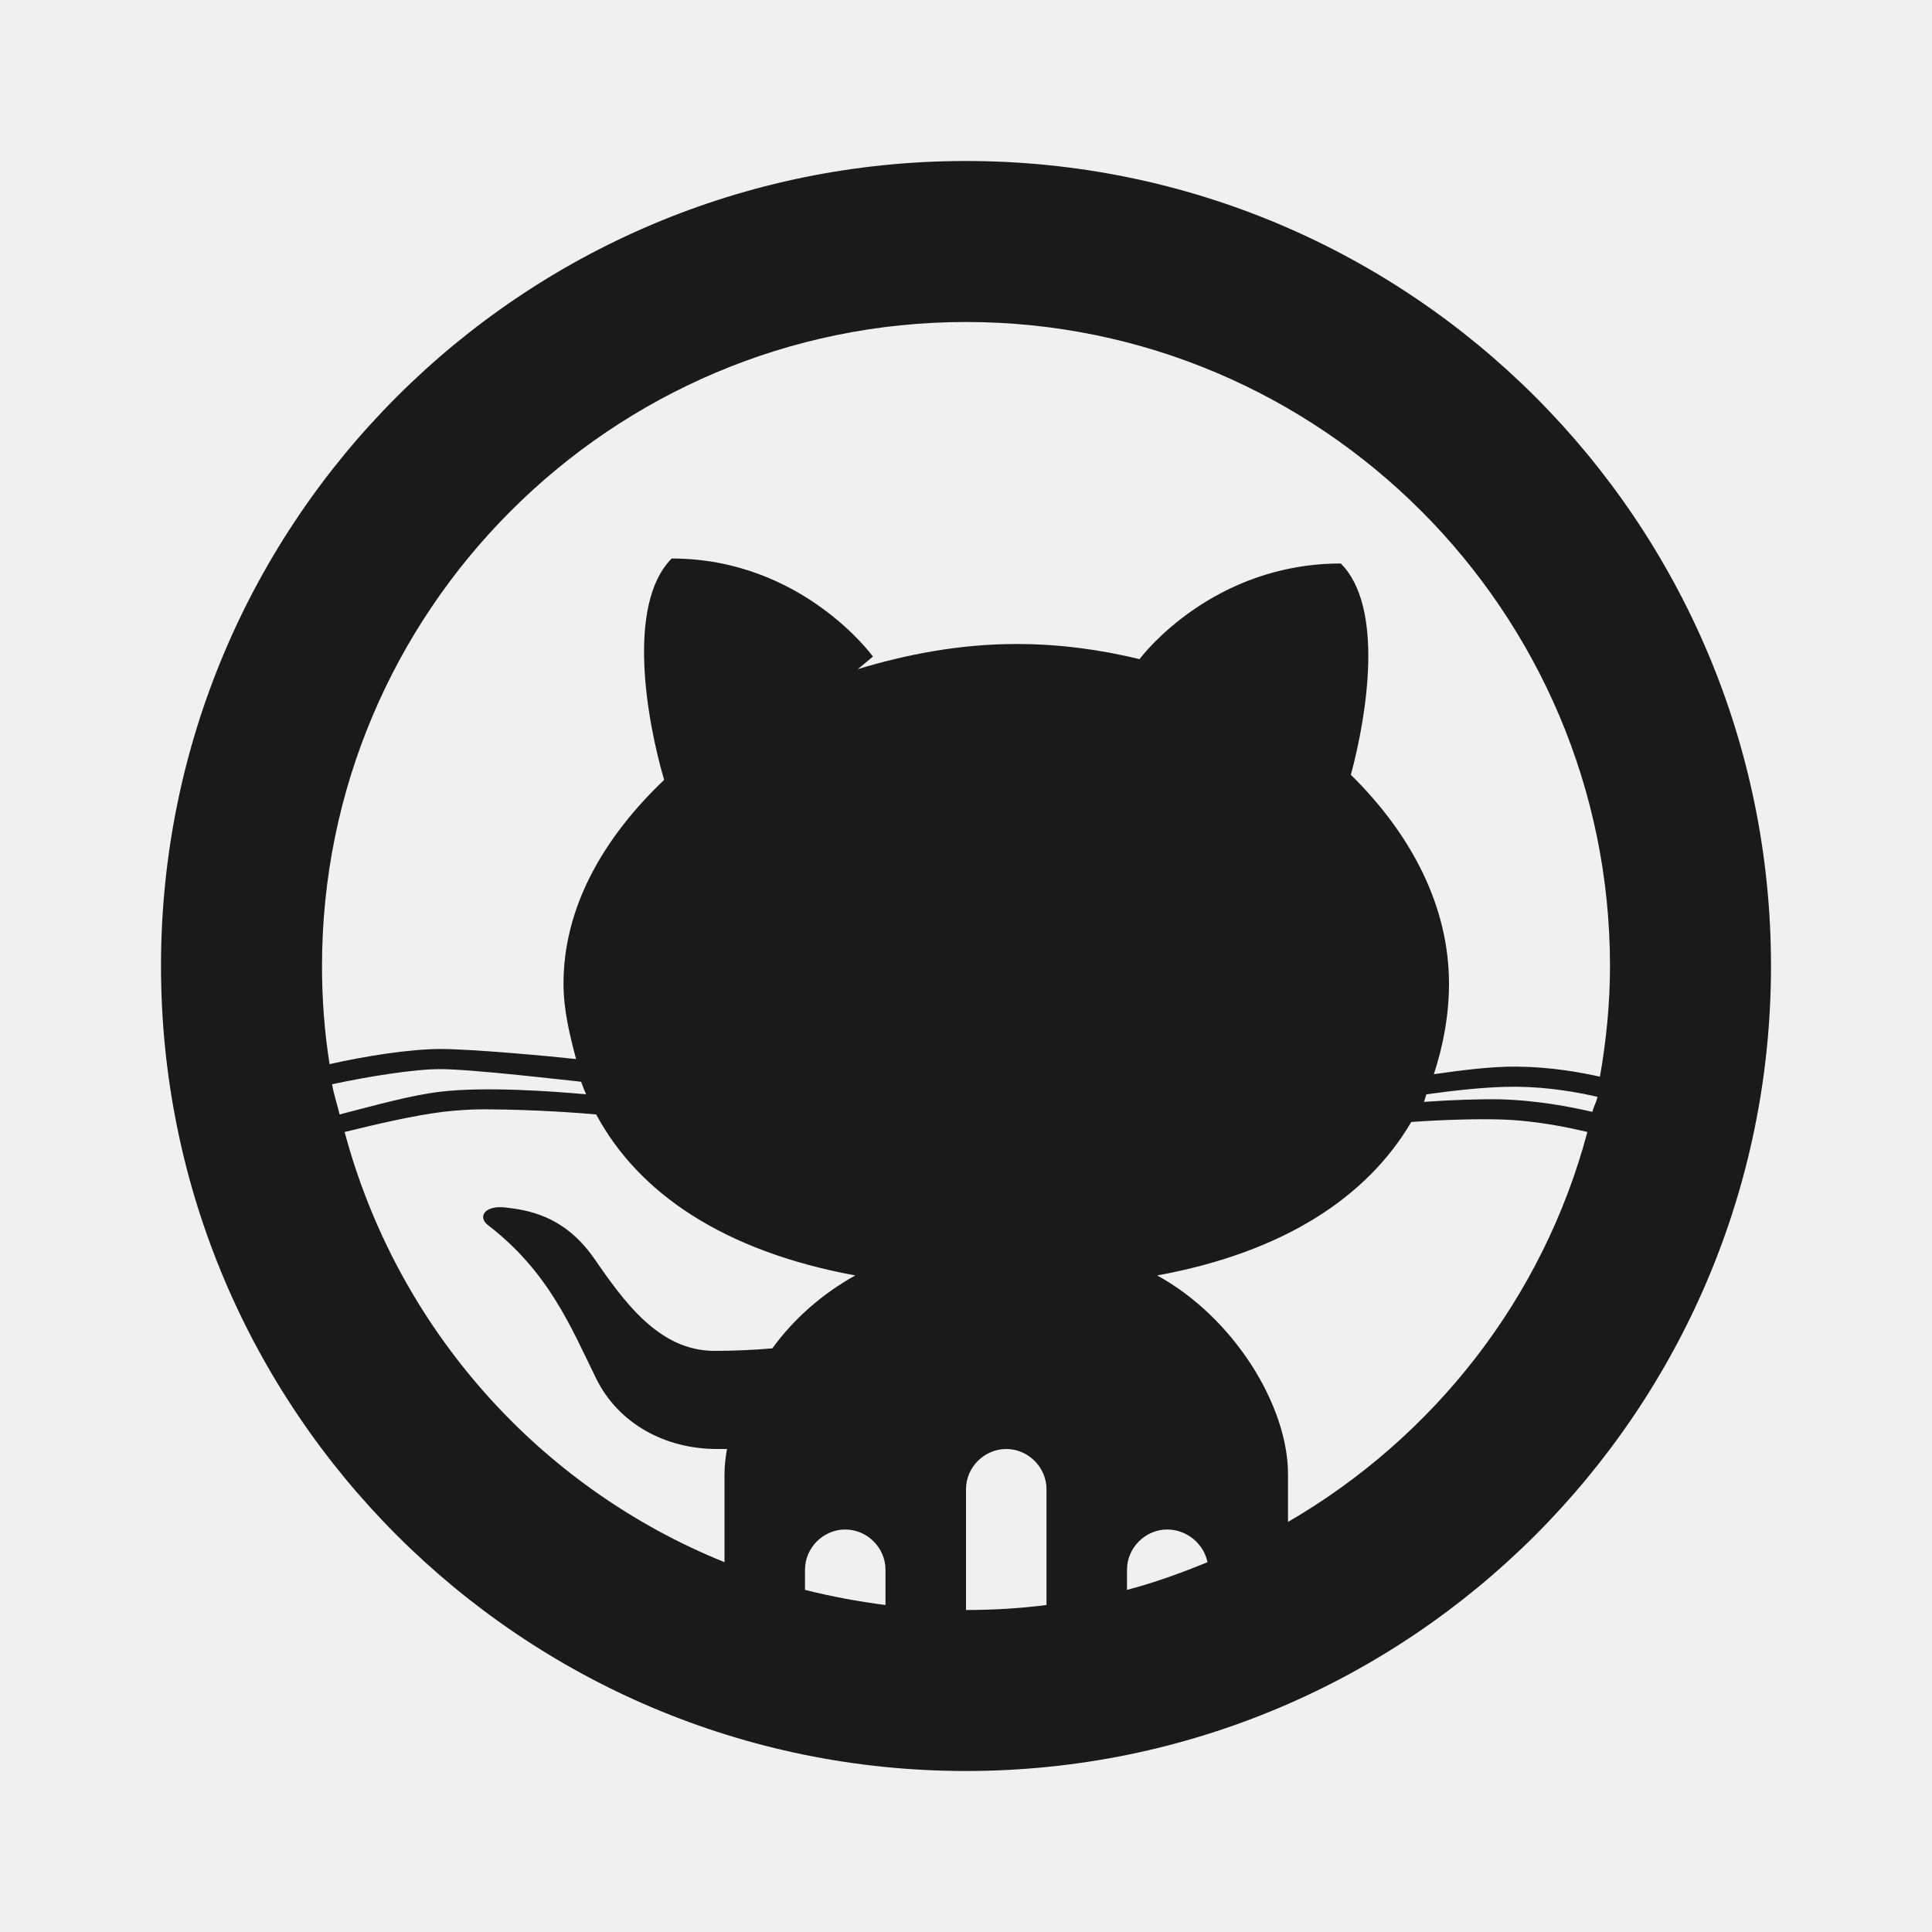
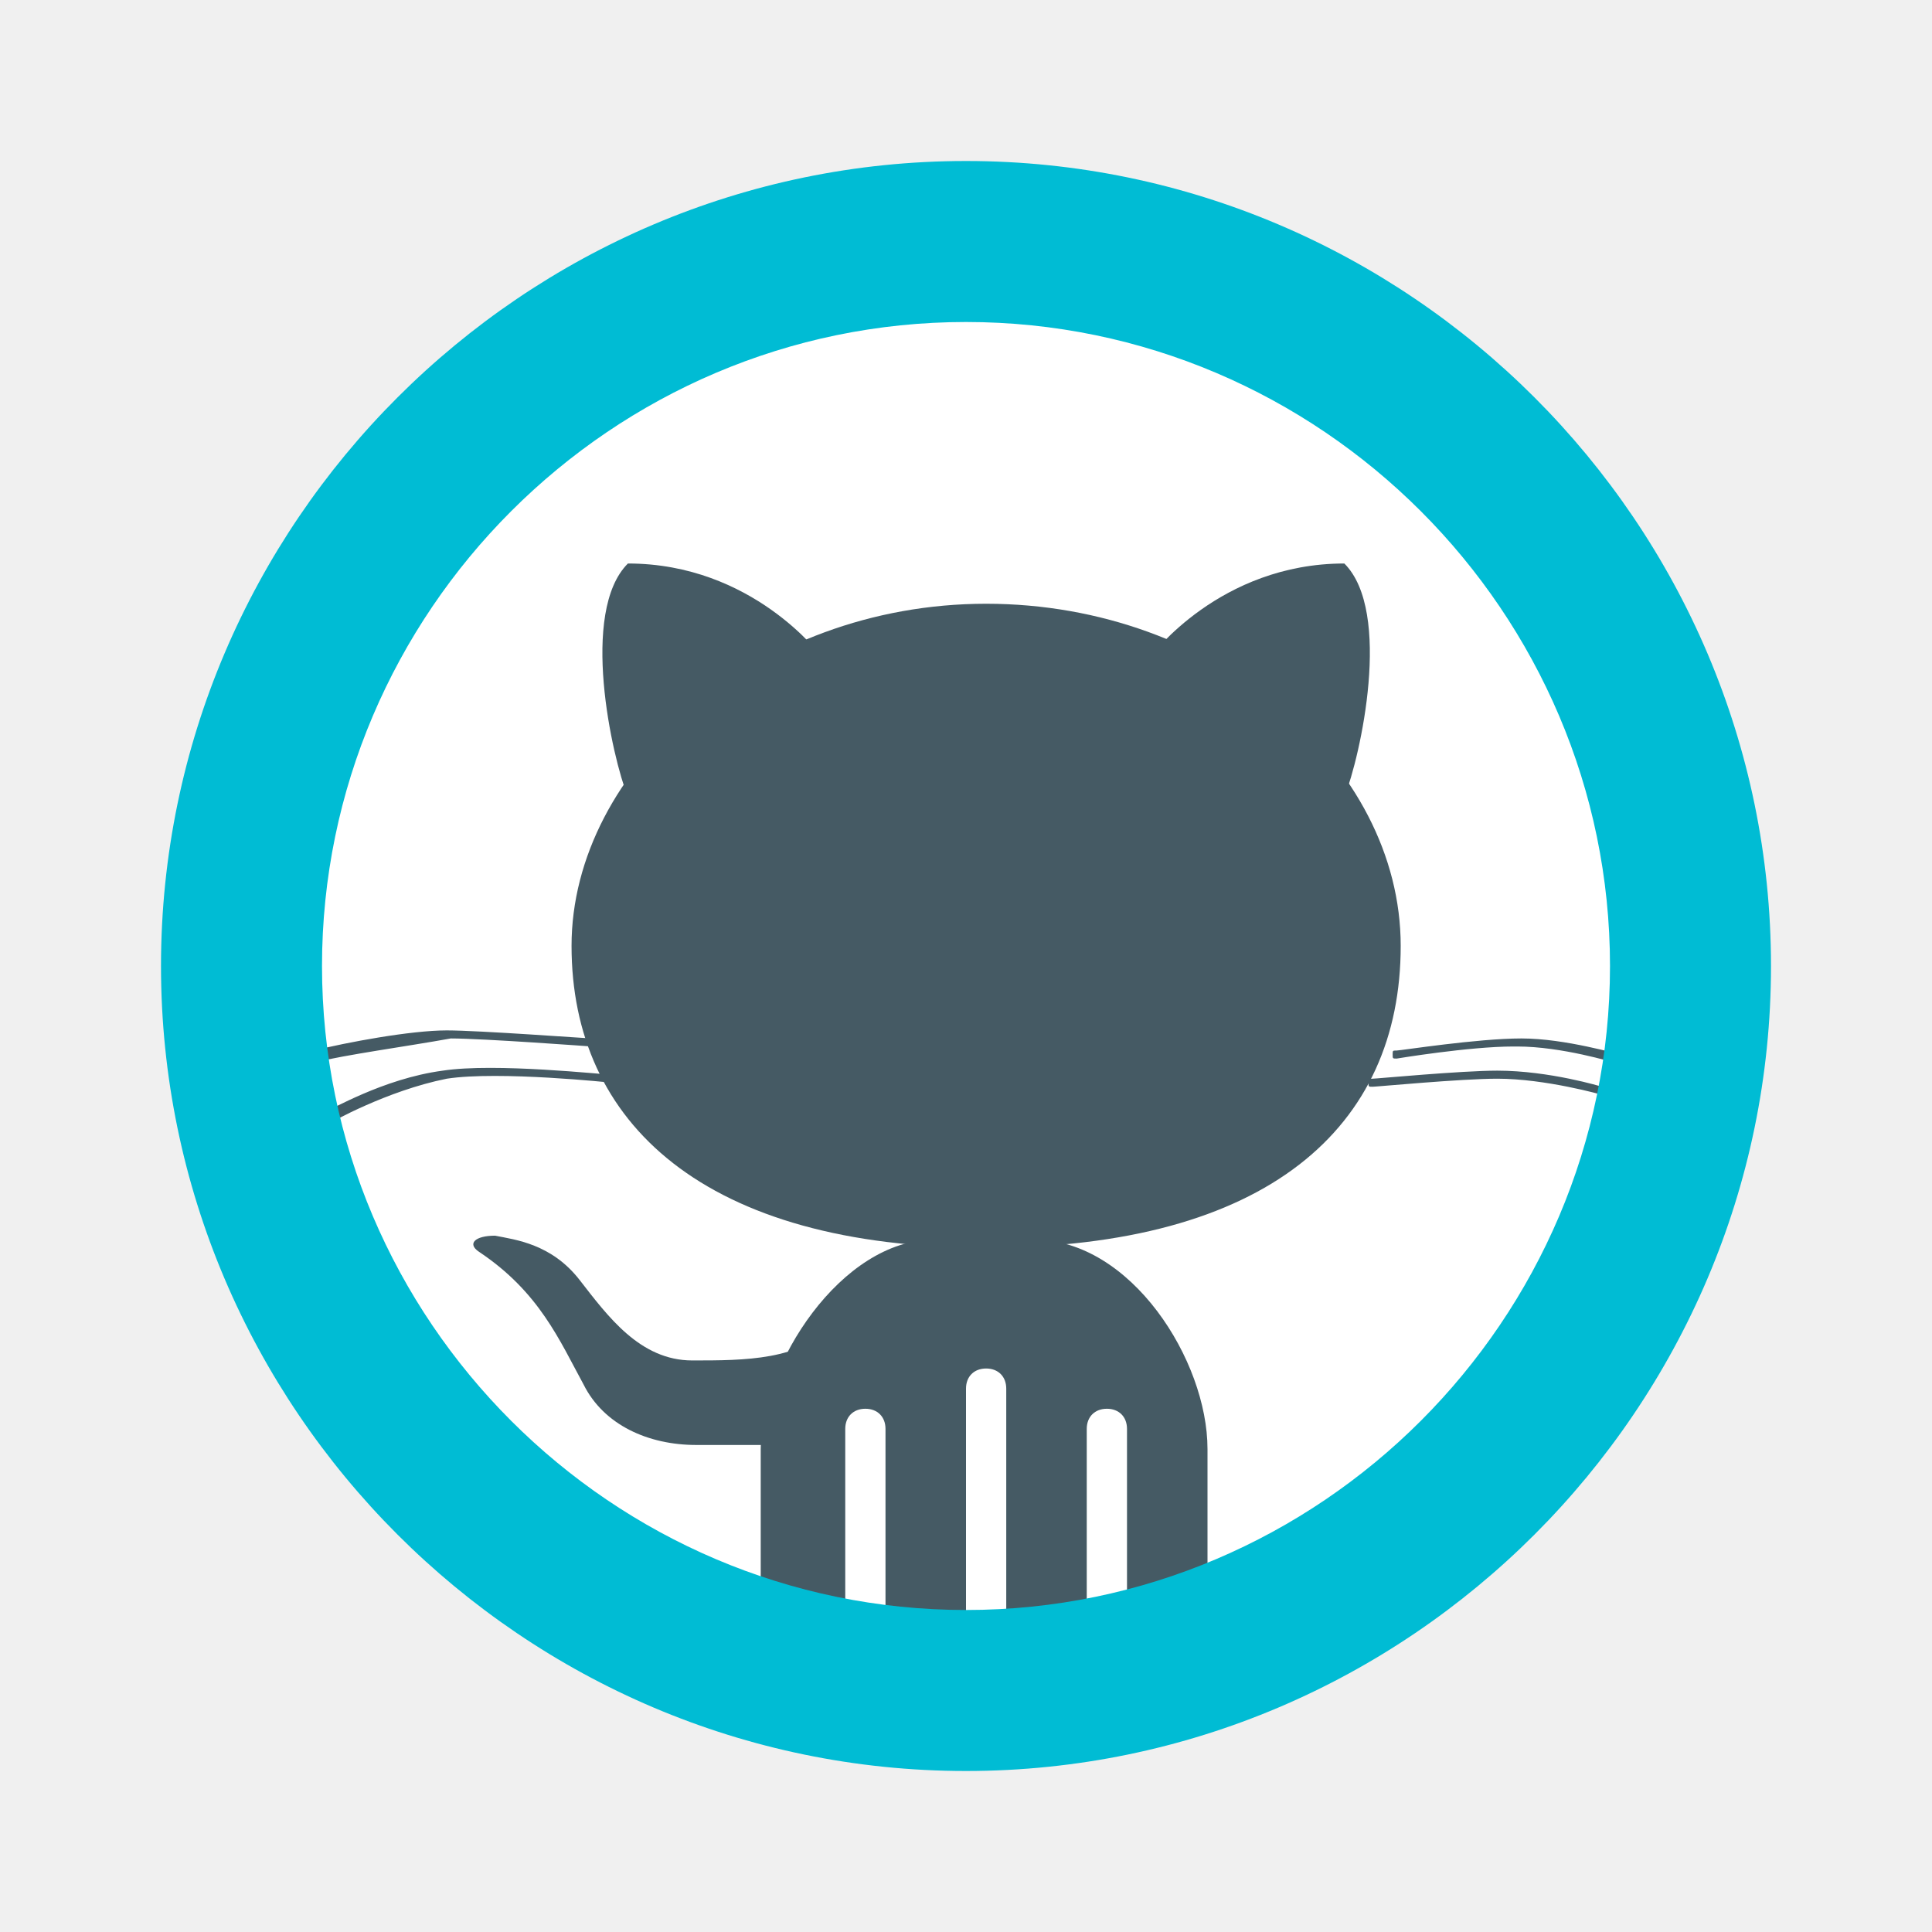
- <svg xmlns="http://www.w3.org/2000/svg" fill="#1A1A1A" viewBox="0 0 24 24" width="24px" height="24px">
-   <path d="M 12 2 C 6.477 2 2 6.477 2 12 C 2 17.523 6.477 22 12 22 C 17.523 22 22 17.523 22 12 C 22 6.477 17.523 2 12 2 Z M 12 4 C 16.41 4 20 7.59 20 12 C 20 12.469 19.953 12.93 19.875 13.375 C 19.629 13.32 19.266 13.254 18.844 13.25 C 18.531 13.246 18.141 13.297 17.812 13.344 C 17.926 12.996 18 12.613 18 12.219 C 18 11.258 17.531 10.363 16.781 9.625 C 16.988 8.855 17.191 7.535 16.656 7 C 15.074 7 14.199 8.129 14.156 8.188 C 13.668 8.07 13.164 8 12.625 8 C 11.934 8 11.273 8.125 10.656 8.312 L 10.844 8.156 C 10.844 8.156 9.965 6.938 8.344 6.938 C 7.777 7.508 8.035 8.953 8.25 9.688 C 7.484 10.418 7 11.281 7 12.219 C 7 12.547 7.078 12.859 7.156 13.156 C 6.879 13.125 5.879 13.031 5.469 13.031 C 5.105 13.031 4.543 13.117 4.094 13.219 C 4.031 12.82 4 12.414 4 12 C 4 7.59 7.59 4 12 4 Z M 5.469 13.281 C 5.863 13.281 7.062 13.422 7.219 13.438 C 7.238 13.492 7.258 13.543 7.281 13.594 C 6.852 13.555 6.02 13.496 5.469 13.562 C 5.102 13.605 4.633 13.738 4.219 13.844 C 4.188 13.719 4.148 13.598 4.125 13.469 C 4.562 13.375 5.137 13.281 5.469 13.281 Z M 18.844 13.5 C 19.242 13.504 19.605 13.57 19.844 13.625 C 19.832 13.691 19.797 13.746 19.781 13.812 C 19.527 13.754 19.109 13.668 18.625 13.656 C 18.391 13.652 18.016 13.664 17.688 13.688 C 17.703 13.656 17.707 13.625 17.719 13.594 C 18.059 13.547 18.492 13.496 18.844 13.5 Z M 6.094 13.781 C 6.656 13.785 7.184 13.824 7.406 13.844 C 7.93 14.82 8.988 15.543 10.625 15.844 C 10.223 16.066 9.863 16.379 9.594 16.75 C 9.359 16.77 9.113 16.781 8.875 16.781 C 8.18 16.781 7.746 16.16 7.375 15.625 C 7 15.09 6.539 15.031 6.281 15 C 6.02 14.969 5.93 15.117 6.062 15.219 C 6.824 15.805 7.098 16.5 7.406 17.125 C 7.684 17.688 8.266 18 8.906 18 L 9.031 18 C 9.012 18.109 9 18.211 9 18.312 L 9 19.406 C 6.691 18.473 4.934 16.5 4.281 14.062 C 4.691 13.961 5.152 13.855 5.5 13.812 C 5.66 13.793 5.863 13.777 6.094 13.781 Z M 18.625 13.906 C 19.074 13.918 19.473 14.004 19.719 14.062 C 19.168 16.133 17.809 17.855 16 18.906 L 16 18.312 C 16 17.461 15.328 16.367 14.375 15.844 C 15.957 15.555 16.988 14.863 17.531 13.938 C 17.91 13.91 18.355 13.898 18.625 13.906 Z M 12.5 18 C 12.773 18 13 18.227 13 18.5 L 13 19.938 C 12.672 19.98 12.34 20 12 20 L 12 18.5 C 12 18.227 12.227 18 12.5 18 Z M 10.5 19 C 10.773 19 11 19.227 11 19.5 L 11 19.938 C 10.664 19.895 10.324 19.832 10 19.75 L 10 19.5 C 10 19.227 10.227 19 10.5 19 Z M 14.5 19 C 14.742 19 14.953 19.176 15 19.406 C 14.676 19.539 14.344 19.66 14 19.75 L 14 19.5 C 14 19.227 14.227 19 14.5 19 Z" />
+ <svg xmlns="http://www.w3.org/2000/svg" viewBox="0 0 48 48" width="48px" height="48px">
+   <path fill="#fff" d="M41,24c0,9.4-7.6,17-17,17S7,33.4,7,24S14.6,7,24,7S41,14.6,41,24z" />
+   <path fill="#455a64" d="M21 41v-5.5c0-.3.2-.5.5-.5s.5.2.5.5V41h2v-6.5c0-.3.2-.5.5-.5s.5.2.5.5V41h2v-5.5c0-.3.2-.5.5-.5s.5.2.5.5V41h1.8c.2-.3.2-.6.2-1.1V36c0-2.2-1.9-5.2-4.3-5.2h-2.5c-2.3 0-4.3 3.1-4.3 5.2v3.9c0 .4.1.8.2 1.1L21 41 21 41zM40.1 26.4C40.1 26.4 40.1 26.4 40.1 26.4c0 0-1.3-.4-2.4-.4 0 0-.1 0-.1 0-1.1 0-2.9.3-2.9.3-.1 0-.1 0-.1-.1 0-.1 0-.1.1-.1.1 0 2-.3 3.1-.3 1.1 0 2.4.4 2.5.4.1 0 .1.1.1.2C40.2 26.3 40.2 26.4 40.1 26.4zM39.8 27.2C39.8 27.2 39.8 27.2 39.8 27.2c0 0-1.4-.4-2.6-.4-.9 0-3 .2-3.1.2-.1 0-.1 0-.1-.1 0-.1 0-.1.1-.1.1 0 2.2-.2 3.1-.2 1.3 0 2.6.4 2.6.4.1 0 .1.1.1.2C39.9 27.1 39.9 27.2 39.8 27.2zM7.8 26.4c-.1 0-.1 0-.1-.1 0-.1 0-.1.1-.2.8-.2 2.4-.5 3.3-.5.8 0 3.5.2 3.6.2.1 0 .1.1.1.1 0 .1-.1.1-.1.1 0 0-2.7-.2-3.5-.2C10.1 26 8.6 26.2 7.8 26.4 7.8 26.4 7.8 26.4 7.8 26.4zM8.2 27.9c0 0-.1 0-.1-.1 0-.1 0-.1 0-.2.1 0 1.4-.8 2.9-1 1.3-.2 4 .1 4.2.1.1 0 .1.1.1.1 0 .1-.1.1-.1.1 0 0 0 0 0 0 0 0-2.8-.3-4.1-.1C9.6 27.1 8.2 27.9 8.2 27.9 8.2 27.9 8.2 27.9 8.2 27.9z" />
+   <path fill="#455a64" d="M14.2,23.5c0-4.4,4.6-8.5,10.3-8.5c5.7,0,10.3,4,10.3,8.5S31.5,31,24.5,31S14.2,27.9,14.2,23.5z" />
+   <path fill="#455a64" d="M28.6 16.3c0 0 1.7-2.3 4.8-2.3 1.2 1.2.4 4.8 0 5.8L28.6 16.3zM20.4 16.3c0 0-1.7-2.3-4.8-2.3-1.2 1.2-.4 4.8 0 5.8L20.4 16.3zM20.1 35.9c0 0-2.3 0-2.8 0-1.2 0-2.3-.5-2.8-1.5-.6-1.1-1.1-2.3-2.6-3.3-.3-.2-.1-.4.4-.4.5.1 1.4.2 2.1 1.1.7.9 1.5 2 2.8 2 1.3 0 2.7 0 3.5-.9L20.1 35.9z" />
+   <path fill="#00bcd4" d="M24,4C13,4,4,13,4,24s9,20,20,20s20-9,20-20S35,4,24,4z M24,40c-8.8,0-16-7.2-16-16S15.2,8,24,8 s16,7.2,16,16S32.8,40,24,40z" />
</svg>
